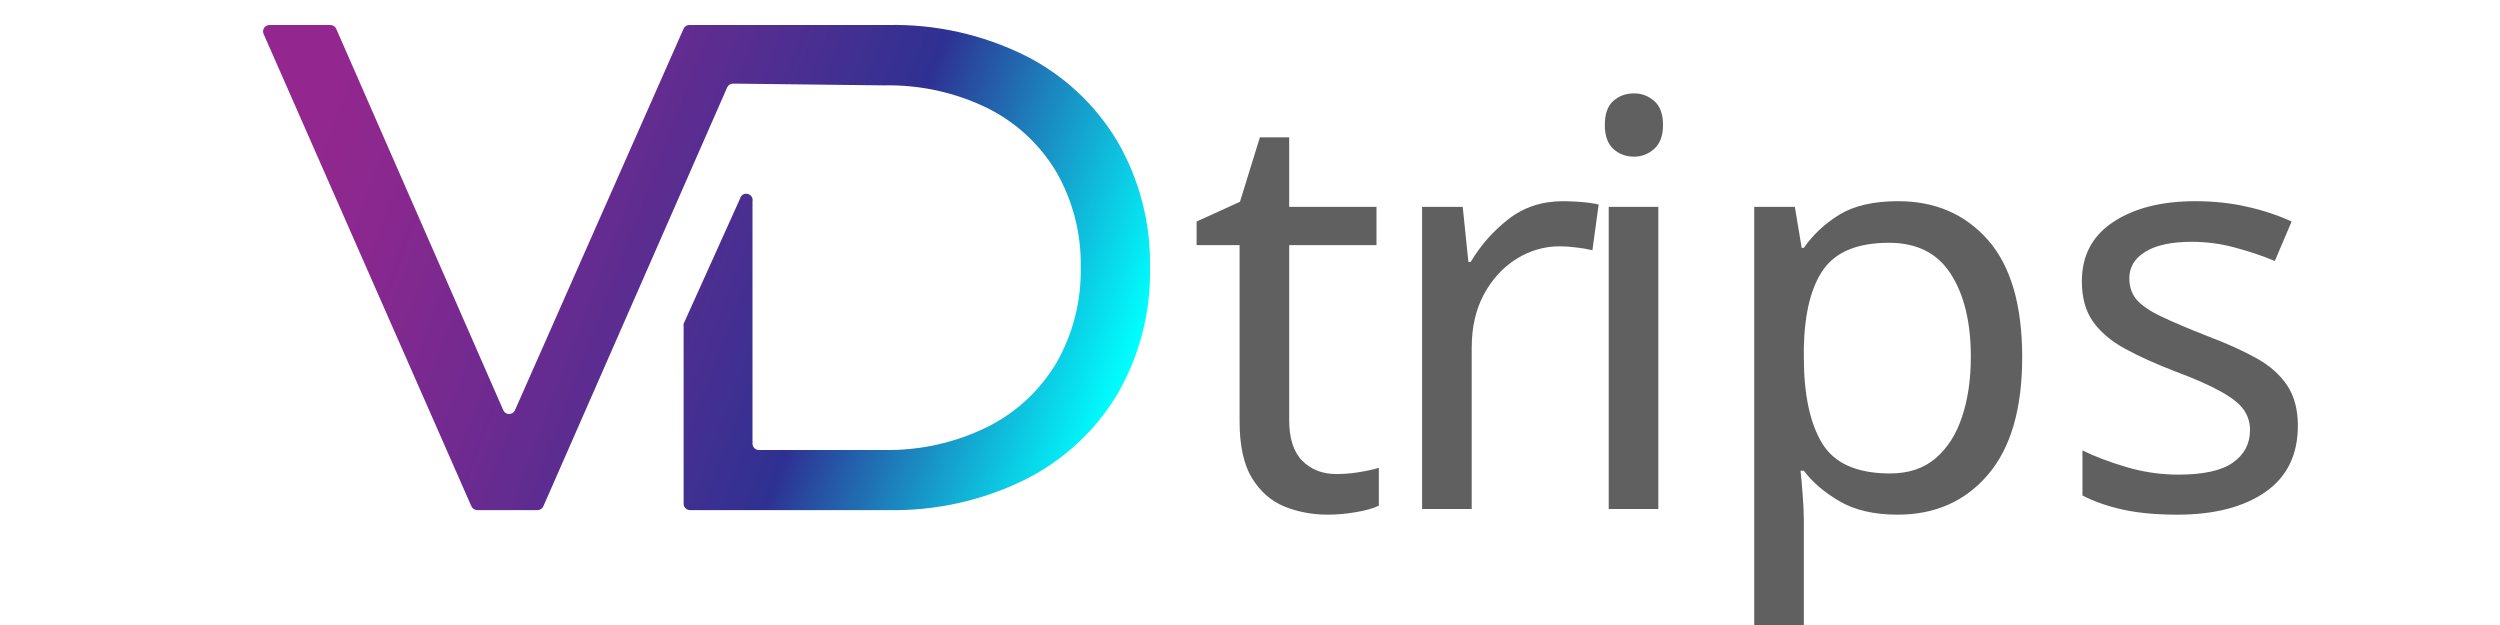
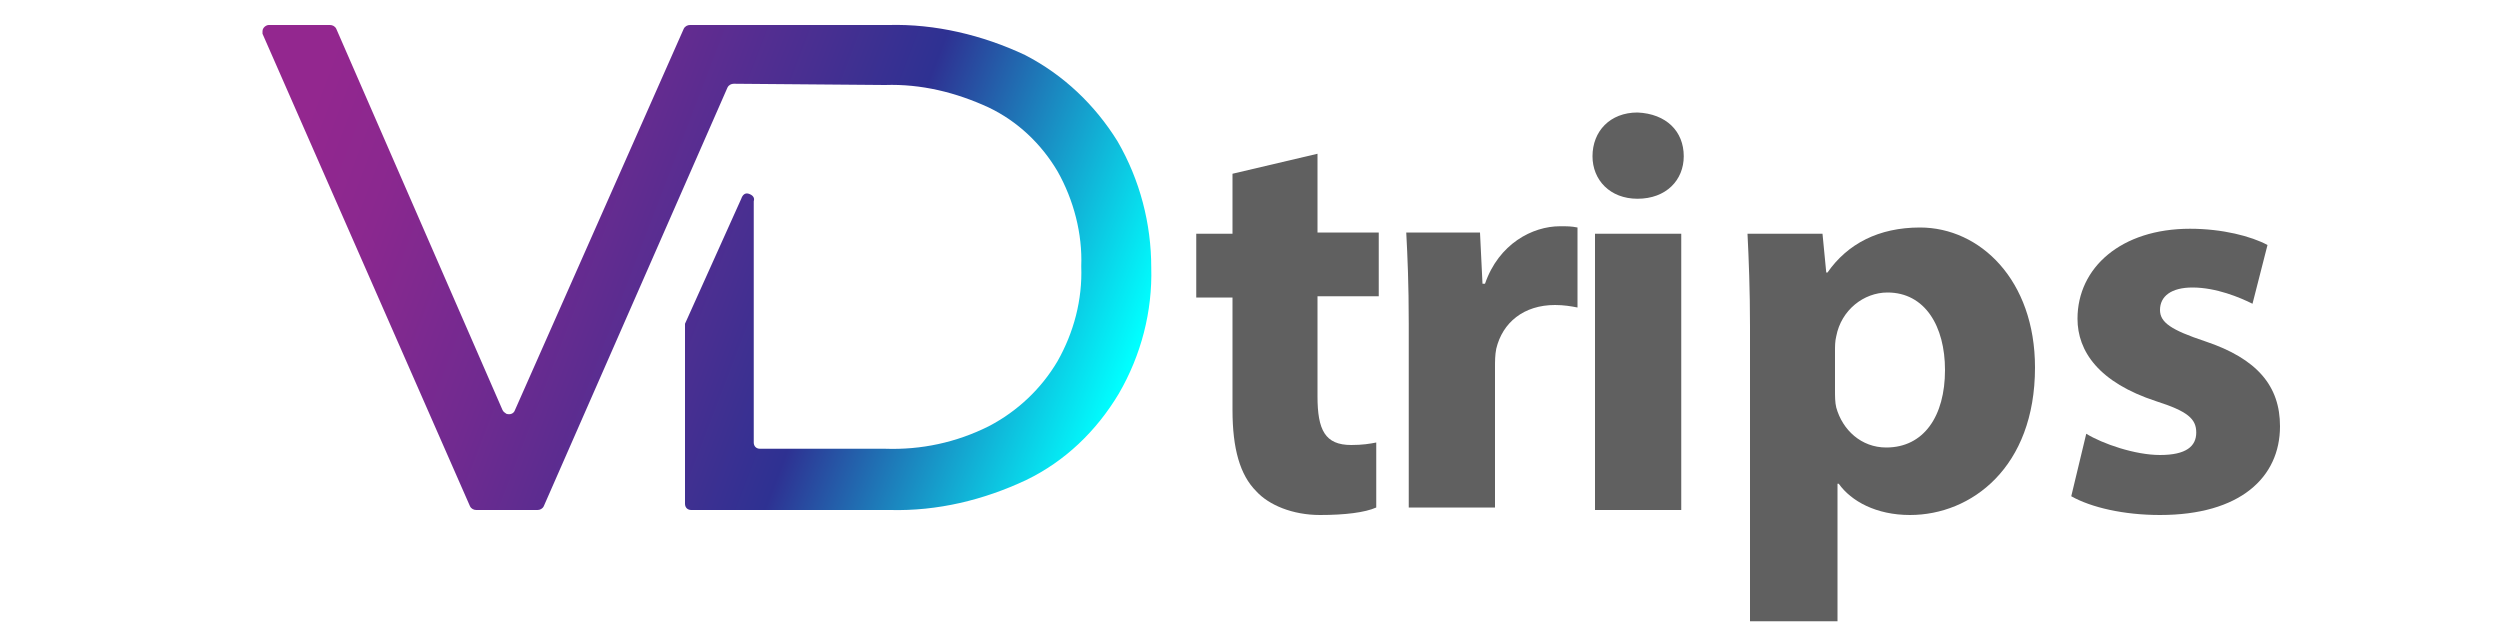
- <svg xmlns="http://www.w3.org/2000/svg" id="Capa_1" data-name="Capa 1" viewBox="0 0 200 50">
-   <defs>
-     <style>.cls-1{fill:url(#vdtrips-gradient);}.cls-2{font-size:45.11px;fill:#606060;font-family:MyriadPro-Regular, Myriad Pro;}.cls-3{letter-spacing:0em;}</style>
-     <linearGradient id="vdtrips-gradient" x1="24.68" y1="9.03" x2="99.13" y2="37.52" gradientUnits="userSpaceOnUse">
-       <stop offset="0" stop-color="#93278f" />
-       <stop offset="0.1" stop-color="#8a288f" />
-       <stop offset="0.26" stop-color="#702a90" />
-       <stop offset="0.46" stop-color="#472f91" />
-       <stop offset="0.57" stop-color="#2e3192" />
-       <stop offset="0.86" stop-color="aqua" />
-     </linearGradient>
-   </defs>
-   <path class="cls-1" d="M89.38,11.29A18,18,0,0,0,82,4.44,23.62,23.62,0,0,0,71.05,2H55.15a.5.5,0,0,0-.47.31L41.2,32.81a.51.51,0,0,1-.94,0L26.9,2.31A.51.51,0,0,0,26.43,2H21.56a.51.51,0,0,0-.47.72L37.71,40.5a.54.54,0,0,0,.48.31H43a.52.52,0,0,0,.47-.31L58.17,7a.52.52,0,0,1,.48-.31l12.07.14A18,18,0,0,1,79,8.65a13.3,13.3,0,0,1,5.52,5.13,14.79,14.79,0,0,1,1.94,7.62A14.8,14.8,0,0,1,84.53,29,13.34,13.34,0,0,1,79,34.15,18,18,0,0,1,70.72,36h-10a.51.51,0,0,1-.52-.51V16.12a.51.51,0,0,0-1-.22l-4.51,10a.5.5,0,0,0,0,.21V40.29a.51.51,0,0,0,.51.52H71.05A23.74,23.74,0,0,0,82,38.37a18,18,0,0,0,7.4-6.85A19.4,19.4,0,0,0,92,21.4,19.36,19.36,0,0,0,89.38,11.29Z" />
-   <text class="cls-2" transform="translate(95.01 40.72)">t<tspan x="14.93" y="0">r</tspan>
-     <tspan x="29.86" y="0">ips</tspan>
-   </text>
+ <svg xmlns="http://www.w3.org/2000/svg" version="1.1" id="Capa_1" x="0px" y="0px" viewBox="0 0 200 50" style="enable-background:new 0 0 200 50;" xml:space="preserve">
+   <style type="text/css">
+ 	.st0{fill:url(#SVGID_1_);}
+ 	.st1{enable-background:new    ;}
+ 	.st2{fill:#606060;}
+ </style>
+   <linearGradient id="SVGID_1_" gradientUnits="userSpaceOnUse" x1="24.678" y1="42.966" x2="99.128" y2="14.476" gradientTransform="matrix(1 0 0 -1 0 52)">
+     <stop offset="0" style="stop-color:#93278F" />
+     <stop offset="0.1" style="stop-color:#8A288F" />
+     <stop offset="0.26" style="stop-color:#702A90" />
+     <stop offset="0.46" style="stop-color:#472F91" />
+     <stop offset="0.57" style="stop-color:#2E3192" />
+     <stop offset="0.86" style="stop-color:#00FFFF" />
+   </linearGradient>
+   <path class="st0" d="M89.4,11.3C87.6,8.4,85.1,6,82,4.4C78.6,2.8,74.8,1.9,71.1,2H55.2c-0.2,0-0.4,0.1-0.5,0.3L41.2,32.8  c-0.1,0.3-0.4,0.4-0.7,0.3c-0.1-0.1-0.2-0.1-0.3-0.3L26.9,2.3C26.8,2.1,26.6,2,26.4,2h-4.9C21.3,2,21,2.2,21,2.5c0,0.1,0,0.1,0,0.2  l16.6,37.8c0.1,0.2,0.3,0.3,0.5,0.3H43c0.2,0,0.4-0.1,0.5-0.3L58.2,7c0.1-0.2,0.3-0.3,0.5-0.3l12.1,0.1c2.9-0.1,5.7,0.6,8.3,1.8  c2.3,1.1,4.2,2.9,5.5,5.1c1.3,2.3,2,5,1.9,7.6c0.1,2.7-0.6,5.3-1.9,7.6c-1.3,2.2-3.2,4-5.5,5.2c-2.6,1.3-5.4,1.9-8.3,1.8h-10  c-0.3,0-0.5-0.2-0.5-0.5c0,0,0,0,0,0V16.1c0.1-0.3-0.1-0.5-0.4-0.6c-0.3-0.1-0.5,0.1-0.6,0.4l0,0l-4.5,10c0,0.1,0,0.1,0,0.2v14.2  c0,0.3,0.2,0.5,0.5,0.5c0,0,0,0,0,0h15.9c3.8,0.1,7.5-0.8,10.9-2.4c3.1-1.5,5.6-3.9,7.4-6.9c1.8-3.1,2.7-6.6,2.6-10.1  C92.1,17.9,91.2,14.4,89.4,11.3z" />
+   <g class="st1">
+     <path class="st2" d="M105.4,12.3v6.3h4.9v5.1h-4.9v8c0,2.7,0.6,3.9,2.7,3.9c0.9,0,1.5-0.1,2-0.2l0,5.2c-0.9,0.4-2.5,0.6-4.5,0.6   c-2.2,0-4.1-0.8-5.1-1.9c-1.3-1.3-1.9-3.4-1.9-6.5v-9h-2.9v-5.1h2.9v-4.8L105.4,12.3z" />
+   </g>
+   <g class="st1">
+     <path class="st2" d="M112.7,25.9c0-3.2-0.1-5.4-0.2-7.3h5.9l0.2,4.1h0.2c1.1-3.2,3.8-4.6,6-4.6c0.6,0,0.9,0,1.4,0.1v6.4   c-0.5-0.1-1.1-0.2-1.8-0.2c-2.5,0-4.2,1.4-4.7,3.5c-0.1,0.5-0.1,1-0.1,1.5v11.2h-6.9V25.9z" />
+   </g>
+   <g class="st1">
+     <path class="st2" d="M134.7,12.5c0,1.9-1.4,3.4-3.7,3.4c-2.2,0-3.6-1.5-3.6-3.4c0-2,1.4-3.5,3.6-3.5   C133.3,9.1,134.7,10.5,134.7,12.5z M127.6,40.7V18.7h6.9v22.1H127.6z" />
+     <path class="st2" d="M140,26.1c0-2.9-0.1-5.4-0.2-7.4h6l0.3,3.1h0.1c1.6-2.3,4.1-3.6,7.4-3.6c4.8,0,9.2,4.2,9.2,11.2   c0,8-5.1,11.8-10,11.8c-2.7,0-4.7-1.1-5.7-2.5h-0.1v11H140V26.1z M146.8,31.2c0,0.5,0,1,0.1,1.4c0.5,1.8,2,3.2,4,3.2   c3,0,4.7-2.5,4.7-6.2c0-3.5-1.6-6.2-4.6-6.2c-1.9,0-3.7,1.4-4.1,3.5c-0.1,0.4-0.1,0.8-0.1,1.2V31.2z" />
+     <path class="st2" d="M166.9,34.7c1.3,0.8,3.9,1.7,5.9,1.7c2.1,0,2.9-0.7,2.9-1.8c0-1.1-0.7-1.7-3.2-2.5c-4.6-1.5-6.3-4-6.3-6.6   c0-4.1,3.5-7.2,9-7.2c2.6,0,4.9,0.6,6.2,1.3l-1.2,4.7c-1-0.5-2.9-1.3-4.8-1.3c-1.7,0-2.6,0.7-2.6,1.8c0,1,0.9,1.6,3.6,2.5   c4.2,1.4,6,3.6,6,6.8c0,4.1-3.2,7.1-9.6,7.1c-2.9,0-5.5-0.6-7.1-1.5L166.9,34.7z" />
+   </g>
</svg>
